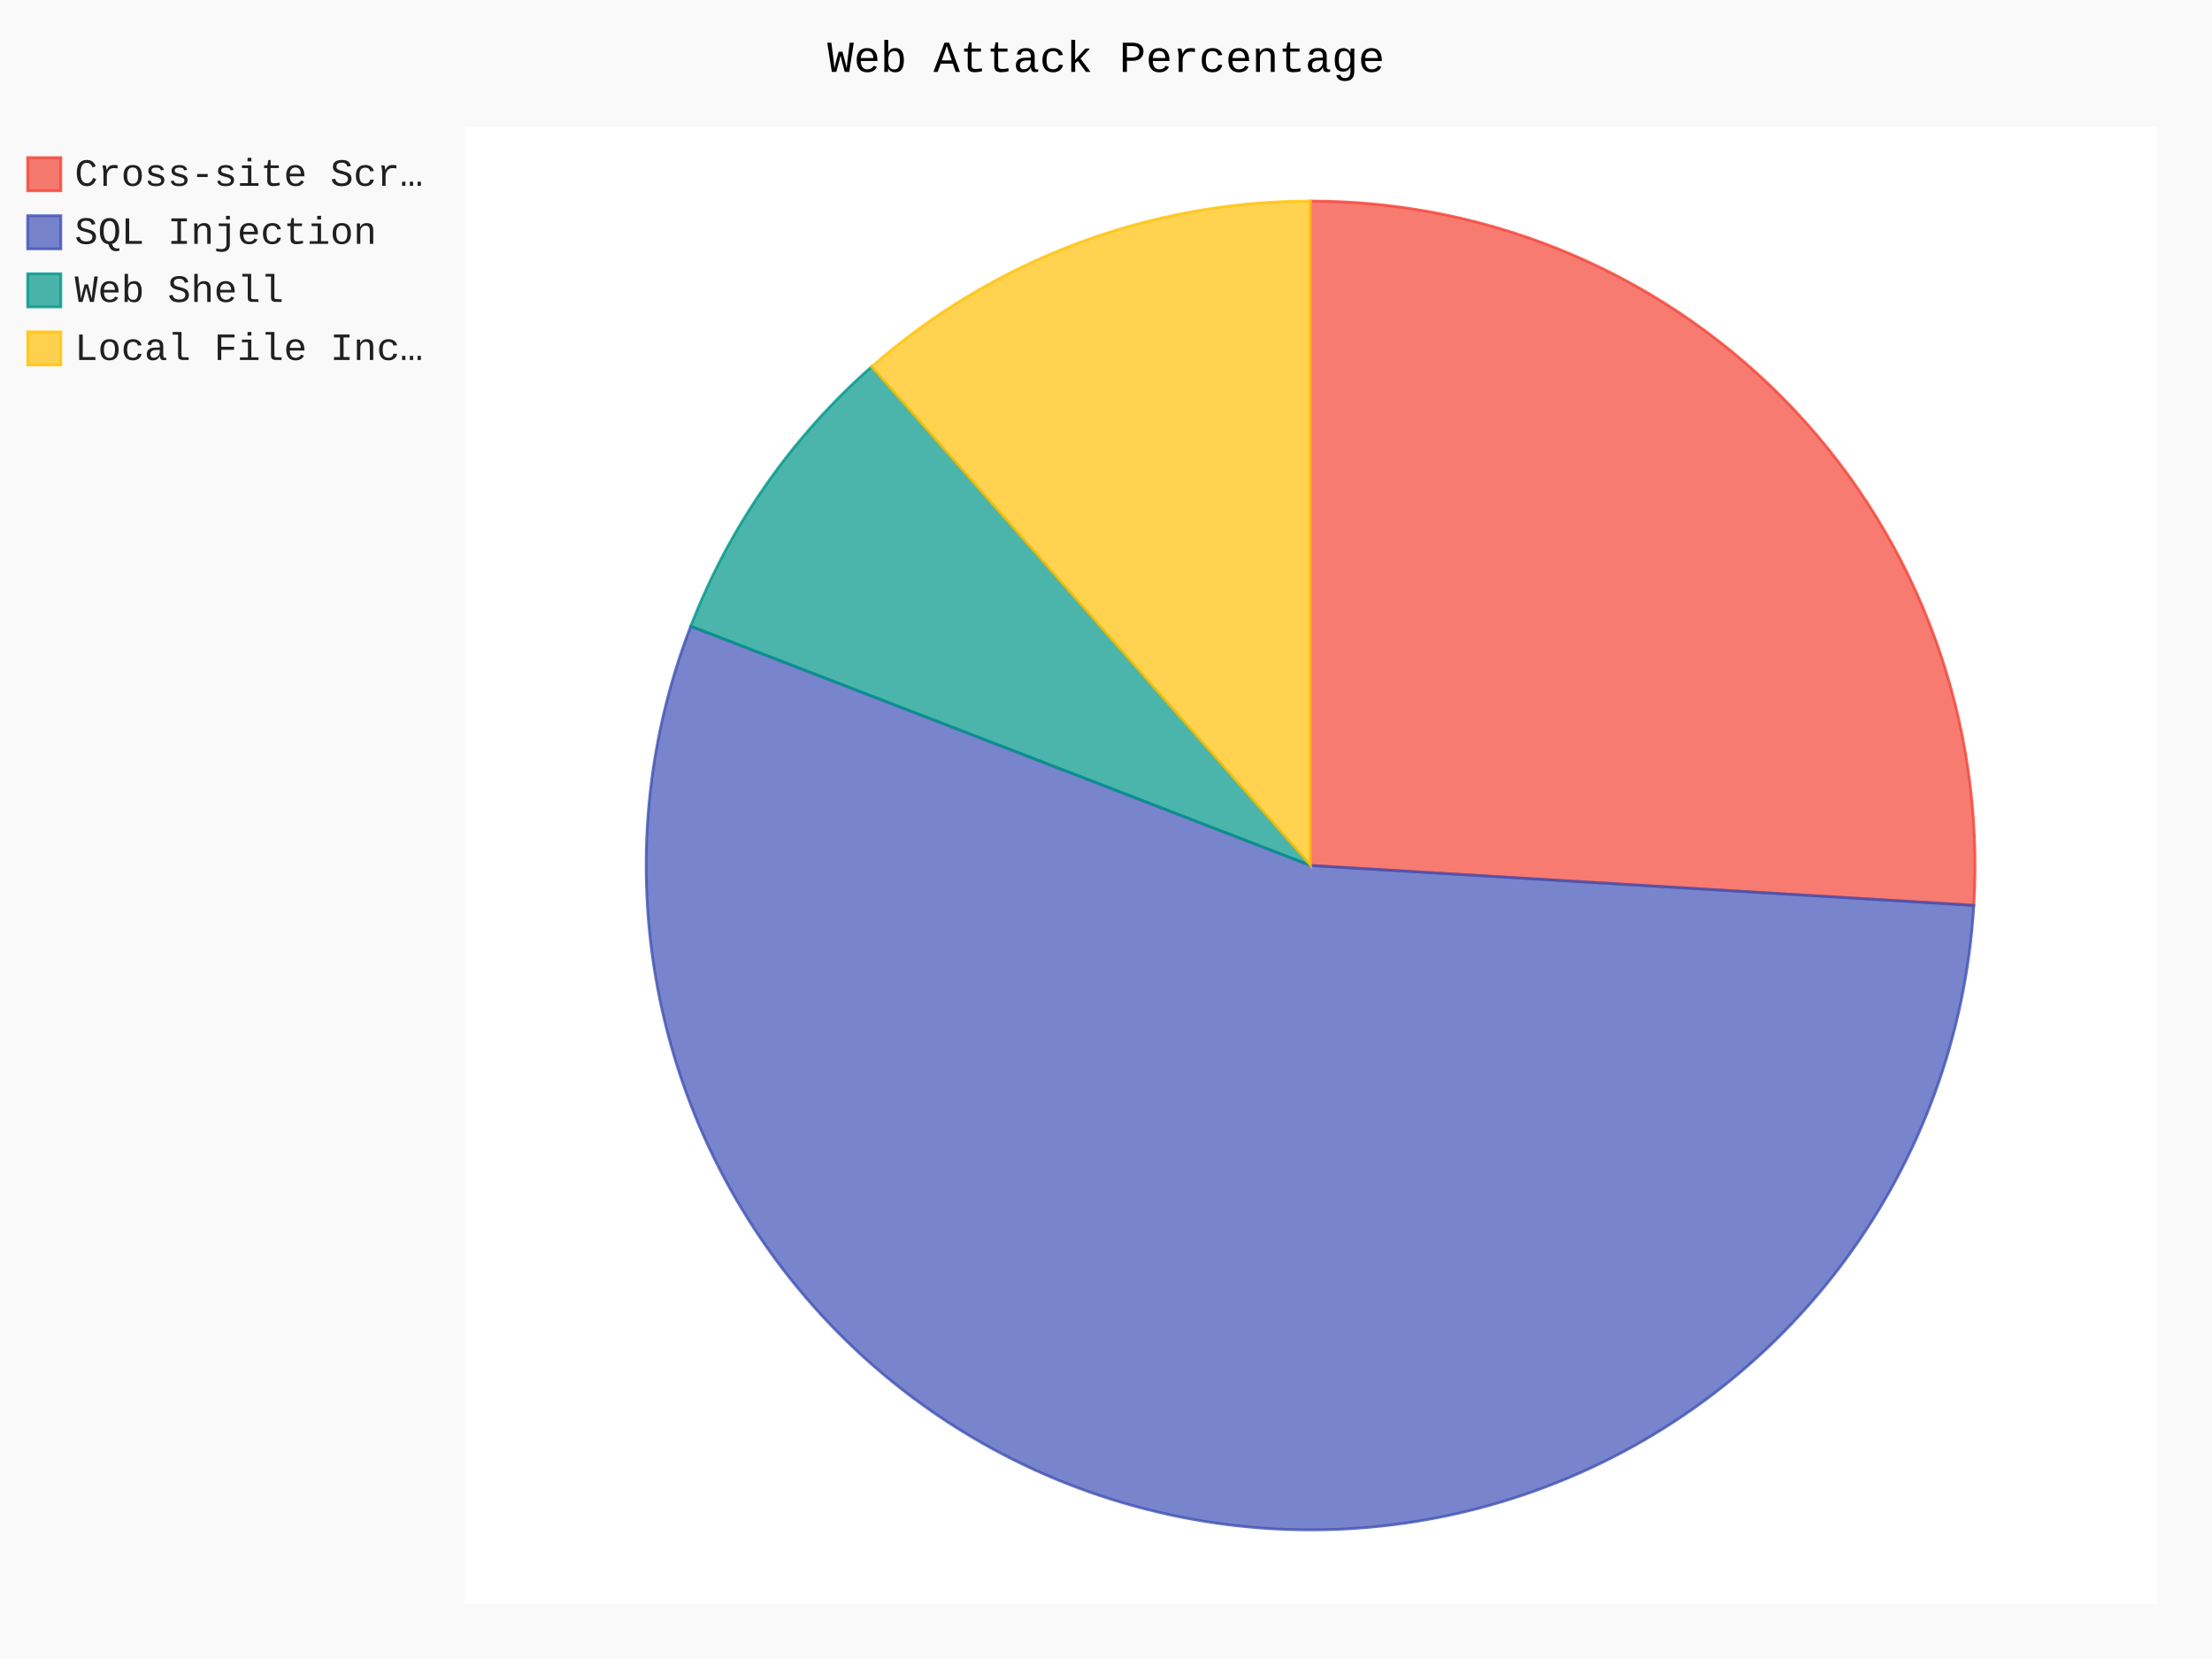
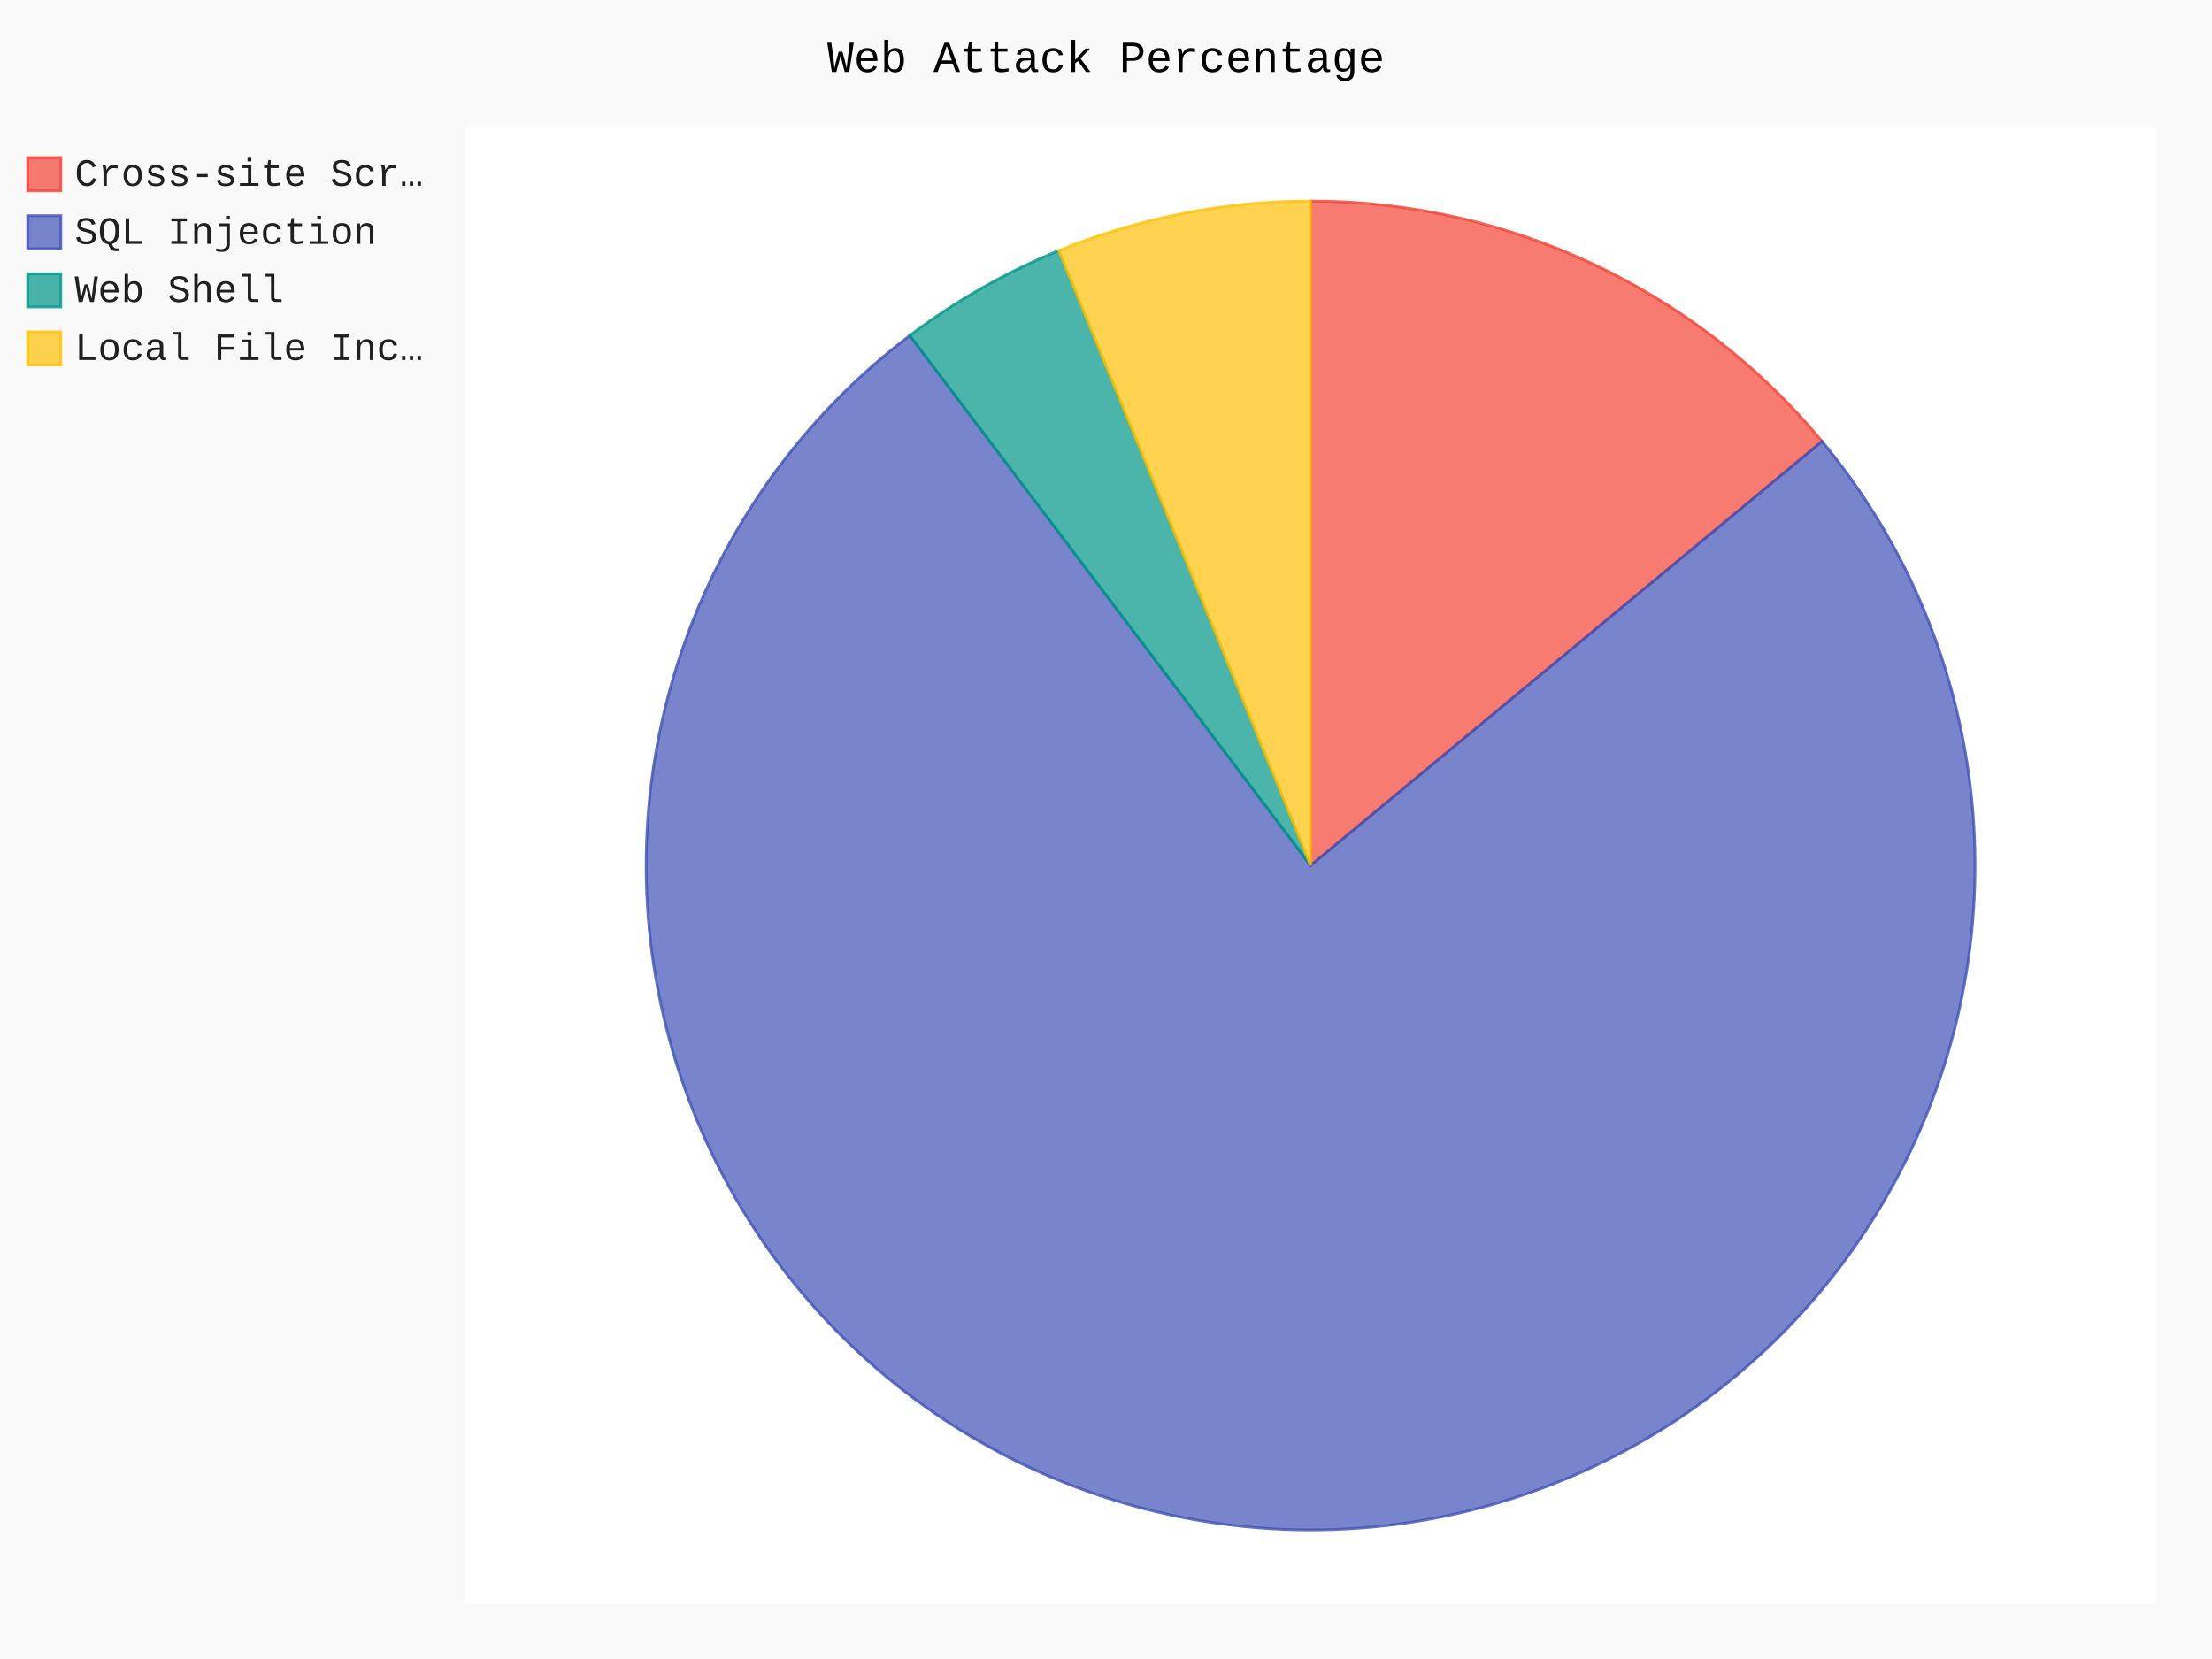
- <svg xmlns="http://www.w3.org/2000/svg" id="chart-90efec99-8f7d-4bf9-9d1a-8ada434776a4" class="pygal-chart" viewBox="0 0 800 600">
+ <svg xmlns="http://www.w3.org/2000/svg" id="chart-9776a1a7-8cce-454d-87bd-3d0c2aa5cd36" class="pygal-chart" viewBox="0 0 800 600">
  <defs>
-     <style type="text/css">#chart-90efec99-8f7d-4bf9-9d1a-8ada434776a4{-webkit-user-select:none;-webkit-font-smoothing:antialiased;font-family:Consolas,"Liberation Mono",Menlo,Courier,monospace}#chart-90efec99-8f7d-4bf9-9d1a-8ada434776a4 .title{font-family:Consolas,"Liberation Mono",Menlo,Courier,monospace;font-size:16px}#chart-90efec99-8f7d-4bf9-9d1a-8ada434776a4 .legends .legend text{font-family:Consolas,"Liberation Mono",Menlo,Courier,monospace;font-size:14px}#chart-90efec99-8f7d-4bf9-9d1a-8ada434776a4 .axis text{font-family:Consolas,"Liberation Mono",Menlo,Courier,monospace;font-size:10px}#chart-90efec99-8f7d-4bf9-9d1a-8ada434776a4 .axis text.major{font-family:Consolas,"Liberation Mono",Menlo,Courier,monospace;font-size:10px}#chart-90efec99-8f7d-4bf9-9d1a-8ada434776a4 .text-overlay text.value{font-family:Consolas,"Liberation Mono",Menlo,Courier,monospace;font-size:16px}#chart-90efec99-8f7d-4bf9-9d1a-8ada434776a4 .text-overlay text.label{font-family:Consolas,"Liberation Mono",Menlo,Courier,monospace;font-size:10px}#chart-90efec99-8f7d-4bf9-9d1a-8ada434776a4 .tooltip{font-family:Consolas,"Liberation Mono",Menlo,Courier,monospace;font-size:14px}#chart-90efec99-8f7d-4bf9-9d1a-8ada434776a4 text.no_data{font-family:Consolas,"Liberation Mono",Menlo,Courier,monospace;font-size:64px}
- #chart-90efec99-8f7d-4bf9-9d1a-8ada434776a4{background-color:rgba(249,249,249,1)}#chart-90efec99-8f7d-4bf9-9d1a-8ada434776a4 path,#chart-90efec99-8f7d-4bf9-9d1a-8ada434776a4 line,#chart-90efec99-8f7d-4bf9-9d1a-8ada434776a4 rect,#chart-90efec99-8f7d-4bf9-9d1a-8ada434776a4 circle{-webkit-transition:150ms;-moz-transition:150ms;transition:150ms}#chart-90efec99-8f7d-4bf9-9d1a-8ada434776a4 .graph &gt; .background{fill:rgba(249,249,249,1)}#chart-90efec99-8f7d-4bf9-9d1a-8ada434776a4 .plot &gt; .background{fill:rgba(255,255,255,1)}#chart-90efec99-8f7d-4bf9-9d1a-8ada434776a4 .graph{fill:rgba(0,0,0,.87)}#chart-90efec99-8f7d-4bf9-9d1a-8ada434776a4 text.no_data{fill:rgba(0,0,0,1)}#chart-90efec99-8f7d-4bf9-9d1a-8ada434776a4 .title{fill:rgba(0,0,0,1)}#chart-90efec99-8f7d-4bf9-9d1a-8ada434776a4 .legends .legend text{fill:rgba(0,0,0,.87)}#chart-90efec99-8f7d-4bf9-9d1a-8ada434776a4 .legends .legend:hover text{fill:rgba(0,0,0,1)}#chart-90efec99-8f7d-4bf9-9d1a-8ada434776a4 .axis .line{stroke:rgba(0,0,0,1)}#chart-90efec99-8f7d-4bf9-9d1a-8ada434776a4 .axis .guide.line{stroke:rgba(0,0,0,.54)}#chart-90efec99-8f7d-4bf9-9d1a-8ada434776a4 .axis .major.line{stroke:rgba(0,0,0,.87)}#chart-90efec99-8f7d-4bf9-9d1a-8ada434776a4 .axis text.major{fill:rgba(0,0,0,1)}#chart-90efec99-8f7d-4bf9-9d1a-8ada434776a4 .axis.y .guides:hover .guide.line,#chart-90efec99-8f7d-4bf9-9d1a-8ada434776a4 .line-graph .axis.x .guides:hover .guide.line,#chart-90efec99-8f7d-4bf9-9d1a-8ada434776a4 .stackedline-graph .axis.x .guides:hover .guide.line,#chart-90efec99-8f7d-4bf9-9d1a-8ada434776a4 .xy-graph .axis.x .guides:hover .guide.line{stroke:rgba(0,0,0,1)}#chart-90efec99-8f7d-4bf9-9d1a-8ada434776a4 .axis .guides:hover text{fill:rgba(0,0,0,1)}#chart-90efec99-8f7d-4bf9-9d1a-8ada434776a4 .reactive{fill-opacity:.7;stroke-opacity:.8}#chart-90efec99-8f7d-4bf9-9d1a-8ada434776a4 .ci{stroke:rgba(0,0,0,.87)}#chart-90efec99-8f7d-4bf9-9d1a-8ada434776a4 .reactive.active,#chart-90efec99-8f7d-4bf9-9d1a-8ada434776a4 .active .reactive{fill-opacity:.8;stroke-opacity:.9;stroke-width:4}#chart-90efec99-8f7d-4bf9-9d1a-8ada434776a4 .ci .reactive.active{stroke-width:1.5}#chart-90efec99-8f7d-4bf9-9d1a-8ada434776a4 .series text{fill:rgba(0,0,0,1)}#chart-90efec99-8f7d-4bf9-9d1a-8ada434776a4 .tooltip rect{fill:rgba(255,255,255,1);stroke:rgba(0,0,0,1);-webkit-transition:opacity 150ms;-moz-transition:opacity 150ms;transition:opacity 150ms}#chart-90efec99-8f7d-4bf9-9d1a-8ada434776a4 .tooltip .label{fill:rgba(0,0,0,.87)}#chart-90efec99-8f7d-4bf9-9d1a-8ada434776a4 .tooltip .label{fill:rgba(0,0,0,.87)}#chart-90efec99-8f7d-4bf9-9d1a-8ada434776a4 .tooltip .legend{font-size:.8em;fill:rgba(0,0,0,.54)}#chart-90efec99-8f7d-4bf9-9d1a-8ada434776a4 .tooltip .x_label{font-size:.6em;fill:rgba(0,0,0,1)}#chart-90efec99-8f7d-4bf9-9d1a-8ada434776a4 .tooltip .xlink{font-size:.5em;text-decoration:underline}#chart-90efec99-8f7d-4bf9-9d1a-8ada434776a4 .tooltip .value{font-size:1.5em}#chart-90efec99-8f7d-4bf9-9d1a-8ada434776a4 .bound{font-size:.5em}#chart-90efec99-8f7d-4bf9-9d1a-8ada434776a4 .max-value{font-size:.75em;fill:rgba(0,0,0,.54)}#chart-90efec99-8f7d-4bf9-9d1a-8ada434776a4 .map-element{fill:rgba(255,255,255,1);stroke:rgba(0,0,0,.54) !important}#chart-90efec99-8f7d-4bf9-9d1a-8ada434776a4 .map-element .reactive{fill-opacity:inherit;stroke-opacity:inherit}#chart-90efec99-8f7d-4bf9-9d1a-8ada434776a4 .color-0,#chart-90efec99-8f7d-4bf9-9d1a-8ada434776a4 .color-0 a:visited{stroke:#F44336;fill:#F44336}#chart-90efec99-8f7d-4bf9-9d1a-8ada434776a4 .color-1,#chart-90efec99-8f7d-4bf9-9d1a-8ada434776a4 .color-1 a:visited{stroke:#3F51B5;fill:#3F51B5}#chart-90efec99-8f7d-4bf9-9d1a-8ada434776a4 .color-2,#chart-90efec99-8f7d-4bf9-9d1a-8ada434776a4 .color-2 a:visited{stroke:#009688;fill:#009688}#chart-90efec99-8f7d-4bf9-9d1a-8ada434776a4 .color-3,#chart-90efec99-8f7d-4bf9-9d1a-8ada434776a4 .color-3 a:visited{stroke:#FFC107;fill:#FFC107}#chart-90efec99-8f7d-4bf9-9d1a-8ada434776a4 .text-overlay .color-0 text{fill:black}#chart-90efec99-8f7d-4bf9-9d1a-8ada434776a4 .text-overlay .color-1 text{fill:black}#chart-90efec99-8f7d-4bf9-9d1a-8ada434776a4 .text-overlay .color-2 text{fill:black}#chart-90efec99-8f7d-4bf9-9d1a-8ada434776a4 .text-overlay .color-3 text{fill:black}
- #chart-90efec99-8f7d-4bf9-9d1a-8ada434776a4 text.no_data{text-anchor:middle}#chart-90efec99-8f7d-4bf9-9d1a-8ada434776a4 .guide.line{fill:none}#chart-90efec99-8f7d-4bf9-9d1a-8ada434776a4 .centered{text-anchor:middle}#chart-90efec99-8f7d-4bf9-9d1a-8ada434776a4 .title{text-anchor:middle}#chart-90efec99-8f7d-4bf9-9d1a-8ada434776a4 .legends .legend text{fill-opacity:1}#chart-90efec99-8f7d-4bf9-9d1a-8ada434776a4 .axis.x text{text-anchor:middle}#chart-90efec99-8f7d-4bf9-9d1a-8ada434776a4 .axis.x:not(.web) text[transform]{text-anchor:start}#chart-90efec99-8f7d-4bf9-9d1a-8ada434776a4 .axis.x:not(.web) text[transform].backwards{text-anchor:end}#chart-90efec99-8f7d-4bf9-9d1a-8ada434776a4 .axis.y text{text-anchor:end}#chart-90efec99-8f7d-4bf9-9d1a-8ada434776a4 .axis.y text[transform].backwards{text-anchor:start}#chart-90efec99-8f7d-4bf9-9d1a-8ada434776a4 .axis.y2 text{text-anchor:start}#chart-90efec99-8f7d-4bf9-9d1a-8ada434776a4 .axis.y2 text[transform].backwards{text-anchor:end}#chart-90efec99-8f7d-4bf9-9d1a-8ada434776a4 .axis .guide.line{stroke-dasharray:4,4}#chart-90efec99-8f7d-4bf9-9d1a-8ada434776a4 .axis .major.guide.line{stroke-dasharray:6,6}#chart-90efec99-8f7d-4bf9-9d1a-8ada434776a4 .horizontal .axis.y .guide.line,#chart-90efec99-8f7d-4bf9-9d1a-8ada434776a4 .horizontal .axis.y2 .guide.line,#chart-90efec99-8f7d-4bf9-9d1a-8ada434776a4 .vertical .axis.x .guide.line{opacity:0}#chart-90efec99-8f7d-4bf9-9d1a-8ada434776a4 .horizontal .axis.always_show .guide.line,#chart-90efec99-8f7d-4bf9-9d1a-8ada434776a4 .vertical .axis.always_show .guide.line{opacity:1 !important}#chart-90efec99-8f7d-4bf9-9d1a-8ada434776a4 .axis.y .guides:hover .guide.line,#chart-90efec99-8f7d-4bf9-9d1a-8ada434776a4 .axis.y2 .guides:hover .guide.line,#chart-90efec99-8f7d-4bf9-9d1a-8ada434776a4 .axis.x .guides:hover .guide.line{opacity:1}#chart-90efec99-8f7d-4bf9-9d1a-8ada434776a4 .axis .guides:hover text{opacity:1}#chart-90efec99-8f7d-4bf9-9d1a-8ada434776a4 .nofill{fill:none}#chart-90efec99-8f7d-4bf9-9d1a-8ada434776a4 .subtle-fill{fill-opacity:.2}#chart-90efec99-8f7d-4bf9-9d1a-8ada434776a4 .dot{stroke-width:1px;fill-opacity:1}#chart-90efec99-8f7d-4bf9-9d1a-8ada434776a4 .dot.active{stroke-width:5px}#chart-90efec99-8f7d-4bf9-9d1a-8ada434776a4 .dot.negative{fill:transparent}#chart-90efec99-8f7d-4bf9-9d1a-8ada434776a4 text,#chart-90efec99-8f7d-4bf9-9d1a-8ada434776a4 tspan{stroke:none !important}#chart-90efec99-8f7d-4bf9-9d1a-8ada434776a4 .series text.active{opacity:1}#chart-90efec99-8f7d-4bf9-9d1a-8ada434776a4 .tooltip rect{fill-opacity:.95;stroke-width:.5}#chart-90efec99-8f7d-4bf9-9d1a-8ada434776a4 .tooltip text{fill-opacity:1}#chart-90efec99-8f7d-4bf9-9d1a-8ada434776a4 .showable{visibility:hidden}#chart-90efec99-8f7d-4bf9-9d1a-8ada434776a4 .showable.shown{visibility:visible}#chart-90efec99-8f7d-4bf9-9d1a-8ada434776a4 .gauge-background{fill:rgba(229,229,229,1);stroke:none}#chart-90efec99-8f7d-4bf9-9d1a-8ada434776a4 .bg-lines{stroke:rgba(249,249,249,1);stroke-width:2px}</style>
+     <style type="text/css">#chart-9776a1a7-8cce-454d-87bd-3d0c2aa5cd36{-webkit-user-select:none;-webkit-font-smoothing:antialiased;font-family:Consolas,"Liberation Mono",Menlo,Courier,monospace}#chart-9776a1a7-8cce-454d-87bd-3d0c2aa5cd36 .title{font-family:Consolas,"Liberation Mono",Menlo,Courier,monospace;font-size:16px}#chart-9776a1a7-8cce-454d-87bd-3d0c2aa5cd36 .legends .legend text{font-family:Consolas,"Liberation Mono",Menlo,Courier,monospace;font-size:14px}#chart-9776a1a7-8cce-454d-87bd-3d0c2aa5cd36 .axis text{font-family:Consolas,"Liberation Mono",Menlo,Courier,monospace;font-size:10px}#chart-9776a1a7-8cce-454d-87bd-3d0c2aa5cd36 .axis text.major{font-family:Consolas,"Liberation Mono",Menlo,Courier,monospace;font-size:10px}#chart-9776a1a7-8cce-454d-87bd-3d0c2aa5cd36 .text-overlay text.value{font-family:Consolas,"Liberation Mono",Menlo,Courier,monospace;font-size:16px}#chart-9776a1a7-8cce-454d-87bd-3d0c2aa5cd36 .text-overlay text.label{font-family:Consolas,"Liberation Mono",Menlo,Courier,monospace;font-size:10px}#chart-9776a1a7-8cce-454d-87bd-3d0c2aa5cd36 .tooltip{font-family:Consolas,"Liberation Mono",Menlo,Courier,monospace;font-size:14px}#chart-9776a1a7-8cce-454d-87bd-3d0c2aa5cd36 text.no_data{font-family:Consolas,"Liberation Mono",Menlo,Courier,monospace;font-size:64px}
+ #chart-9776a1a7-8cce-454d-87bd-3d0c2aa5cd36{background-color:rgba(249,249,249,1)}#chart-9776a1a7-8cce-454d-87bd-3d0c2aa5cd36 path,#chart-9776a1a7-8cce-454d-87bd-3d0c2aa5cd36 line,#chart-9776a1a7-8cce-454d-87bd-3d0c2aa5cd36 rect,#chart-9776a1a7-8cce-454d-87bd-3d0c2aa5cd36 circle{-webkit-transition:150ms;-moz-transition:150ms;transition:150ms}#chart-9776a1a7-8cce-454d-87bd-3d0c2aa5cd36 .graph &gt; .background{fill:rgba(249,249,249,1)}#chart-9776a1a7-8cce-454d-87bd-3d0c2aa5cd36 .plot &gt; .background{fill:rgba(255,255,255,1)}#chart-9776a1a7-8cce-454d-87bd-3d0c2aa5cd36 .graph{fill:rgba(0,0,0,.87)}#chart-9776a1a7-8cce-454d-87bd-3d0c2aa5cd36 text.no_data{fill:rgba(0,0,0,1)}#chart-9776a1a7-8cce-454d-87bd-3d0c2aa5cd36 .title{fill:rgba(0,0,0,1)}#chart-9776a1a7-8cce-454d-87bd-3d0c2aa5cd36 .legends .legend text{fill:rgba(0,0,0,.87)}#chart-9776a1a7-8cce-454d-87bd-3d0c2aa5cd36 .legends .legend:hover text{fill:rgba(0,0,0,1)}#chart-9776a1a7-8cce-454d-87bd-3d0c2aa5cd36 .axis .line{stroke:rgba(0,0,0,1)}#chart-9776a1a7-8cce-454d-87bd-3d0c2aa5cd36 .axis .guide.line{stroke:rgba(0,0,0,.54)}#chart-9776a1a7-8cce-454d-87bd-3d0c2aa5cd36 .axis .major.line{stroke:rgba(0,0,0,.87)}#chart-9776a1a7-8cce-454d-87bd-3d0c2aa5cd36 .axis text.major{fill:rgba(0,0,0,1)}#chart-9776a1a7-8cce-454d-87bd-3d0c2aa5cd36 .axis.y .guides:hover .guide.line,#chart-9776a1a7-8cce-454d-87bd-3d0c2aa5cd36 .line-graph .axis.x .guides:hover .guide.line,#chart-9776a1a7-8cce-454d-87bd-3d0c2aa5cd36 .stackedline-graph .axis.x .guides:hover .guide.line,#chart-9776a1a7-8cce-454d-87bd-3d0c2aa5cd36 .xy-graph .axis.x .guides:hover .guide.line{stroke:rgba(0,0,0,1)}#chart-9776a1a7-8cce-454d-87bd-3d0c2aa5cd36 .axis .guides:hover text{fill:rgba(0,0,0,1)}#chart-9776a1a7-8cce-454d-87bd-3d0c2aa5cd36 .reactive{fill-opacity:.7;stroke-opacity:.8}#chart-9776a1a7-8cce-454d-87bd-3d0c2aa5cd36 .ci{stroke:rgba(0,0,0,.87)}#chart-9776a1a7-8cce-454d-87bd-3d0c2aa5cd36 .reactive.active,#chart-9776a1a7-8cce-454d-87bd-3d0c2aa5cd36 .active .reactive{fill-opacity:.8;stroke-opacity:.9;stroke-width:4}#chart-9776a1a7-8cce-454d-87bd-3d0c2aa5cd36 .ci .reactive.active{stroke-width:1.5}#chart-9776a1a7-8cce-454d-87bd-3d0c2aa5cd36 .series text{fill:rgba(0,0,0,1)}#chart-9776a1a7-8cce-454d-87bd-3d0c2aa5cd36 .tooltip rect{fill:rgba(255,255,255,1);stroke:rgba(0,0,0,1);-webkit-transition:opacity 150ms;-moz-transition:opacity 150ms;transition:opacity 150ms}#chart-9776a1a7-8cce-454d-87bd-3d0c2aa5cd36 .tooltip .label{fill:rgba(0,0,0,.87)}#chart-9776a1a7-8cce-454d-87bd-3d0c2aa5cd36 .tooltip .label{fill:rgba(0,0,0,.87)}#chart-9776a1a7-8cce-454d-87bd-3d0c2aa5cd36 .tooltip .legend{font-size:.8em;fill:rgba(0,0,0,.54)}#chart-9776a1a7-8cce-454d-87bd-3d0c2aa5cd36 .tooltip .x_label{font-size:.6em;fill:rgba(0,0,0,1)}#chart-9776a1a7-8cce-454d-87bd-3d0c2aa5cd36 .tooltip .xlink{font-size:.5em;text-decoration:underline}#chart-9776a1a7-8cce-454d-87bd-3d0c2aa5cd36 .tooltip .value{font-size:1.5em}#chart-9776a1a7-8cce-454d-87bd-3d0c2aa5cd36 .bound{font-size:.5em}#chart-9776a1a7-8cce-454d-87bd-3d0c2aa5cd36 .max-value{font-size:.75em;fill:rgba(0,0,0,.54)}#chart-9776a1a7-8cce-454d-87bd-3d0c2aa5cd36 .map-element{fill:rgba(255,255,255,1);stroke:rgba(0,0,0,.54) !important}#chart-9776a1a7-8cce-454d-87bd-3d0c2aa5cd36 .map-element .reactive{fill-opacity:inherit;stroke-opacity:inherit}#chart-9776a1a7-8cce-454d-87bd-3d0c2aa5cd36 .color-0,#chart-9776a1a7-8cce-454d-87bd-3d0c2aa5cd36 .color-0 a:visited{stroke:#F44336;fill:#F44336}#chart-9776a1a7-8cce-454d-87bd-3d0c2aa5cd36 .color-1,#chart-9776a1a7-8cce-454d-87bd-3d0c2aa5cd36 .color-1 a:visited{stroke:#3F51B5;fill:#3F51B5}#chart-9776a1a7-8cce-454d-87bd-3d0c2aa5cd36 .color-2,#chart-9776a1a7-8cce-454d-87bd-3d0c2aa5cd36 .color-2 a:visited{stroke:#009688;fill:#009688}#chart-9776a1a7-8cce-454d-87bd-3d0c2aa5cd36 .color-3,#chart-9776a1a7-8cce-454d-87bd-3d0c2aa5cd36 .color-3 a:visited{stroke:#FFC107;fill:#FFC107}#chart-9776a1a7-8cce-454d-87bd-3d0c2aa5cd36 .text-overlay .color-0 text{fill:black}#chart-9776a1a7-8cce-454d-87bd-3d0c2aa5cd36 .text-overlay .color-1 text{fill:black}#chart-9776a1a7-8cce-454d-87bd-3d0c2aa5cd36 .text-overlay .color-2 text{fill:black}#chart-9776a1a7-8cce-454d-87bd-3d0c2aa5cd36 .text-overlay .color-3 text{fill:black}
+ #chart-9776a1a7-8cce-454d-87bd-3d0c2aa5cd36 text.no_data{text-anchor:middle}#chart-9776a1a7-8cce-454d-87bd-3d0c2aa5cd36 .guide.line{fill:none}#chart-9776a1a7-8cce-454d-87bd-3d0c2aa5cd36 .centered{text-anchor:middle}#chart-9776a1a7-8cce-454d-87bd-3d0c2aa5cd36 .title{text-anchor:middle}#chart-9776a1a7-8cce-454d-87bd-3d0c2aa5cd36 .legends .legend text{fill-opacity:1}#chart-9776a1a7-8cce-454d-87bd-3d0c2aa5cd36 .axis.x text{text-anchor:middle}#chart-9776a1a7-8cce-454d-87bd-3d0c2aa5cd36 .axis.x:not(.web) text[transform]{text-anchor:start}#chart-9776a1a7-8cce-454d-87bd-3d0c2aa5cd36 .axis.x:not(.web) text[transform].backwards{text-anchor:end}#chart-9776a1a7-8cce-454d-87bd-3d0c2aa5cd36 .axis.y text{text-anchor:end}#chart-9776a1a7-8cce-454d-87bd-3d0c2aa5cd36 .axis.y text[transform].backwards{text-anchor:start}#chart-9776a1a7-8cce-454d-87bd-3d0c2aa5cd36 .axis.y2 text{text-anchor:start}#chart-9776a1a7-8cce-454d-87bd-3d0c2aa5cd36 .axis.y2 text[transform].backwards{text-anchor:end}#chart-9776a1a7-8cce-454d-87bd-3d0c2aa5cd36 .axis .guide.line{stroke-dasharray:4,4}#chart-9776a1a7-8cce-454d-87bd-3d0c2aa5cd36 .axis .major.guide.line{stroke-dasharray:6,6}#chart-9776a1a7-8cce-454d-87bd-3d0c2aa5cd36 .horizontal .axis.y .guide.line,#chart-9776a1a7-8cce-454d-87bd-3d0c2aa5cd36 .horizontal .axis.y2 .guide.line,#chart-9776a1a7-8cce-454d-87bd-3d0c2aa5cd36 .vertical .axis.x .guide.line{opacity:0}#chart-9776a1a7-8cce-454d-87bd-3d0c2aa5cd36 .horizontal .axis.always_show .guide.line,#chart-9776a1a7-8cce-454d-87bd-3d0c2aa5cd36 .vertical .axis.always_show .guide.line{opacity:1 !important}#chart-9776a1a7-8cce-454d-87bd-3d0c2aa5cd36 .axis.y .guides:hover .guide.line,#chart-9776a1a7-8cce-454d-87bd-3d0c2aa5cd36 .axis.y2 .guides:hover .guide.line,#chart-9776a1a7-8cce-454d-87bd-3d0c2aa5cd36 .axis.x .guides:hover .guide.line{opacity:1}#chart-9776a1a7-8cce-454d-87bd-3d0c2aa5cd36 .axis .guides:hover text{opacity:1}#chart-9776a1a7-8cce-454d-87bd-3d0c2aa5cd36 .nofill{fill:none}#chart-9776a1a7-8cce-454d-87bd-3d0c2aa5cd36 .subtle-fill{fill-opacity:.2}#chart-9776a1a7-8cce-454d-87bd-3d0c2aa5cd36 .dot{stroke-width:1px;fill-opacity:1}#chart-9776a1a7-8cce-454d-87bd-3d0c2aa5cd36 .dot.active{stroke-width:5px}#chart-9776a1a7-8cce-454d-87bd-3d0c2aa5cd36 .dot.negative{fill:transparent}#chart-9776a1a7-8cce-454d-87bd-3d0c2aa5cd36 text,#chart-9776a1a7-8cce-454d-87bd-3d0c2aa5cd36 tspan{stroke:none !important}#chart-9776a1a7-8cce-454d-87bd-3d0c2aa5cd36 .series text.active{opacity:1}#chart-9776a1a7-8cce-454d-87bd-3d0c2aa5cd36 .tooltip rect{fill-opacity:.95;stroke-width:.5}#chart-9776a1a7-8cce-454d-87bd-3d0c2aa5cd36 .tooltip text{fill-opacity:1}#chart-9776a1a7-8cce-454d-87bd-3d0c2aa5cd36 .showable{visibility:hidden}#chart-9776a1a7-8cce-454d-87bd-3d0c2aa5cd36 .showable.shown{visibility:visible}#chart-9776a1a7-8cce-454d-87bd-3d0c2aa5cd36 .gauge-background{fill:rgba(229,229,229,1);stroke:none}#chart-9776a1a7-8cce-454d-87bd-3d0c2aa5cd36 .bg-lines{stroke:rgba(249,249,249,1);stroke-width:2px}</style>
  </defs>
  <g class="graph pie-graph vertical">
    <rect class="background" height="600" width="800" x="0" y="0" />
    <g class="plot" transform="translate(168, 46)">
      <rect class="background" height="534" width="612.0" x="0" y="0" />
      <g class="series serie-0 color-0">
        <g class="slices">
          <g class="slice">
-             <path class="slice reactive tooltip-trigger" d="M306 26.7 A240.3 240.3 0 0 1 545.867 281.424 L306 267 A0 0 0 0 0 306 267 z" />
+             <path class="slice reactive tooltip-trigger" d="M306 26.7 A240.3 240.3 0 0 1 490.968 113.602 L306 267 A0 0 0 0 0 306 267 z" />
          </g>
        </g>
      </g>
      <g class="series serie-1 color-1">
        <g class="slices">
          <g class="slice">
-             <path class="slice reactive tooltip-trigger" d="M545.867 281.424 A240.3 240.3 0 1 1 81.82 180.471 L306 267 A0 0 0 1 0 306 267 z" />
+             <path class="slice reactive tooltip-trigger" d="M490.968 113.602 A240.3 240.3 0 1 1 161.021 75.362 L306 267 A0 0 0 1 0 306 267 z" />
          </g>
        </g>
      </g>
      <g class="series serie-2 color-2">
        <g class="slices">
          <g class="slice">
-             <path class="slice reactive tooltip-trigger" d="M81.82 180.471 A240.3 240.3 0 0 1 147.201 86.648 L306 267 A0 0 0 0 0 306 267 z" />
+             <path class="slice reactive tooltip-trigger" d="M161.021 75.362 A240.3 240.3 0 0 1 214.895 44.64 L306 267 A0 0 0 0 0 306 267 z" />
          </g>
        </g>
      </g>
      <g class="series serie-3 color-3">
        <g class="slices">
          <g class="slice">
-             <path class="slice reactive tooltip-trigger" d="M147.201 86.648 A240.3 240.3 0 0 1 306 26.7 L306 267 A0 0 0 0 0 306 267 z" />
+             <path class="slice reactive tooltip-trigger" d="M214.895 44.64 A240.3 240.3 0 0 1 306 26.7 L306 267 A0 0 0 0 0 306 267 z" />
          </g>
        </g>
      </g>
    </g>
    <g class="titles">
      <text class="title plot_title" x="400.0" y="26">Web Attack Percentage</text>
    </g>
    <g class="plot overlay" transform="translate(168, 46)">
      <g class="series serie-0 color-0" />
      <g class="series serie-1 color-1" />
      <g class="series serie-2 color-2" />
      <g class="series serie-3 color-3" />
    </g>
    <g class="plot text-overlay" transform="translate(168, 46)">
      <g class="series serie-0 color-0" />
      <g class="series serie-1 color-1" />
      <g class="series serie-2 color-2" />
      <g class="series serie-3 color-3" />
    </g>
    <g class="plot tooltip-overlay" transform="translate(168, 46)">
      <g class="tooltip" style="opacity: 0" transform="translate(0 0)">
        <rect class="tooltip-box" height="0" rx="0" ry="0" width="0" />
        <g class="text" />
      </g>
    </g>
    <g class="legends" transform="translate(10, 56)">
      <g class="legend reactive activate-serie" id="activate-serie-0">
        <rect class="color-0 reactive" height="12" width="12" x="0.0" y="1.0" />
        <text x="17.0" y="11.2">Cross-site Scr…</text>
      </g>
      <g class="legend reactive activate-serie" id="activate-serie-1">
        <rect class="color-1 reactive" height="12" width="12" x="0.0" y="22.0" />
        <text x="17.0" y="32.2">SQL Injection</text>
      </g>
      <g class="legend reactive activate-serie" id="activate-serie-2">
        <rect class="color-2 reactive" height="12" width="12" x="0.0" y="43.0" />
        <text x="17.0" y="53.2">Web Shell</text>
      </g>
      <g class="legend reactive activate-serie" id="activate-serie-3">
        <rect class="color-3 reactive" height="12" width="12" x="0.0" y="64.0" />
        <text x="17.0" y="74.2">Local File Inc…</text>
      </g>
    </g>
    <g class="legends" transform="translate(790, 56)" />
  </g>
</svg>
